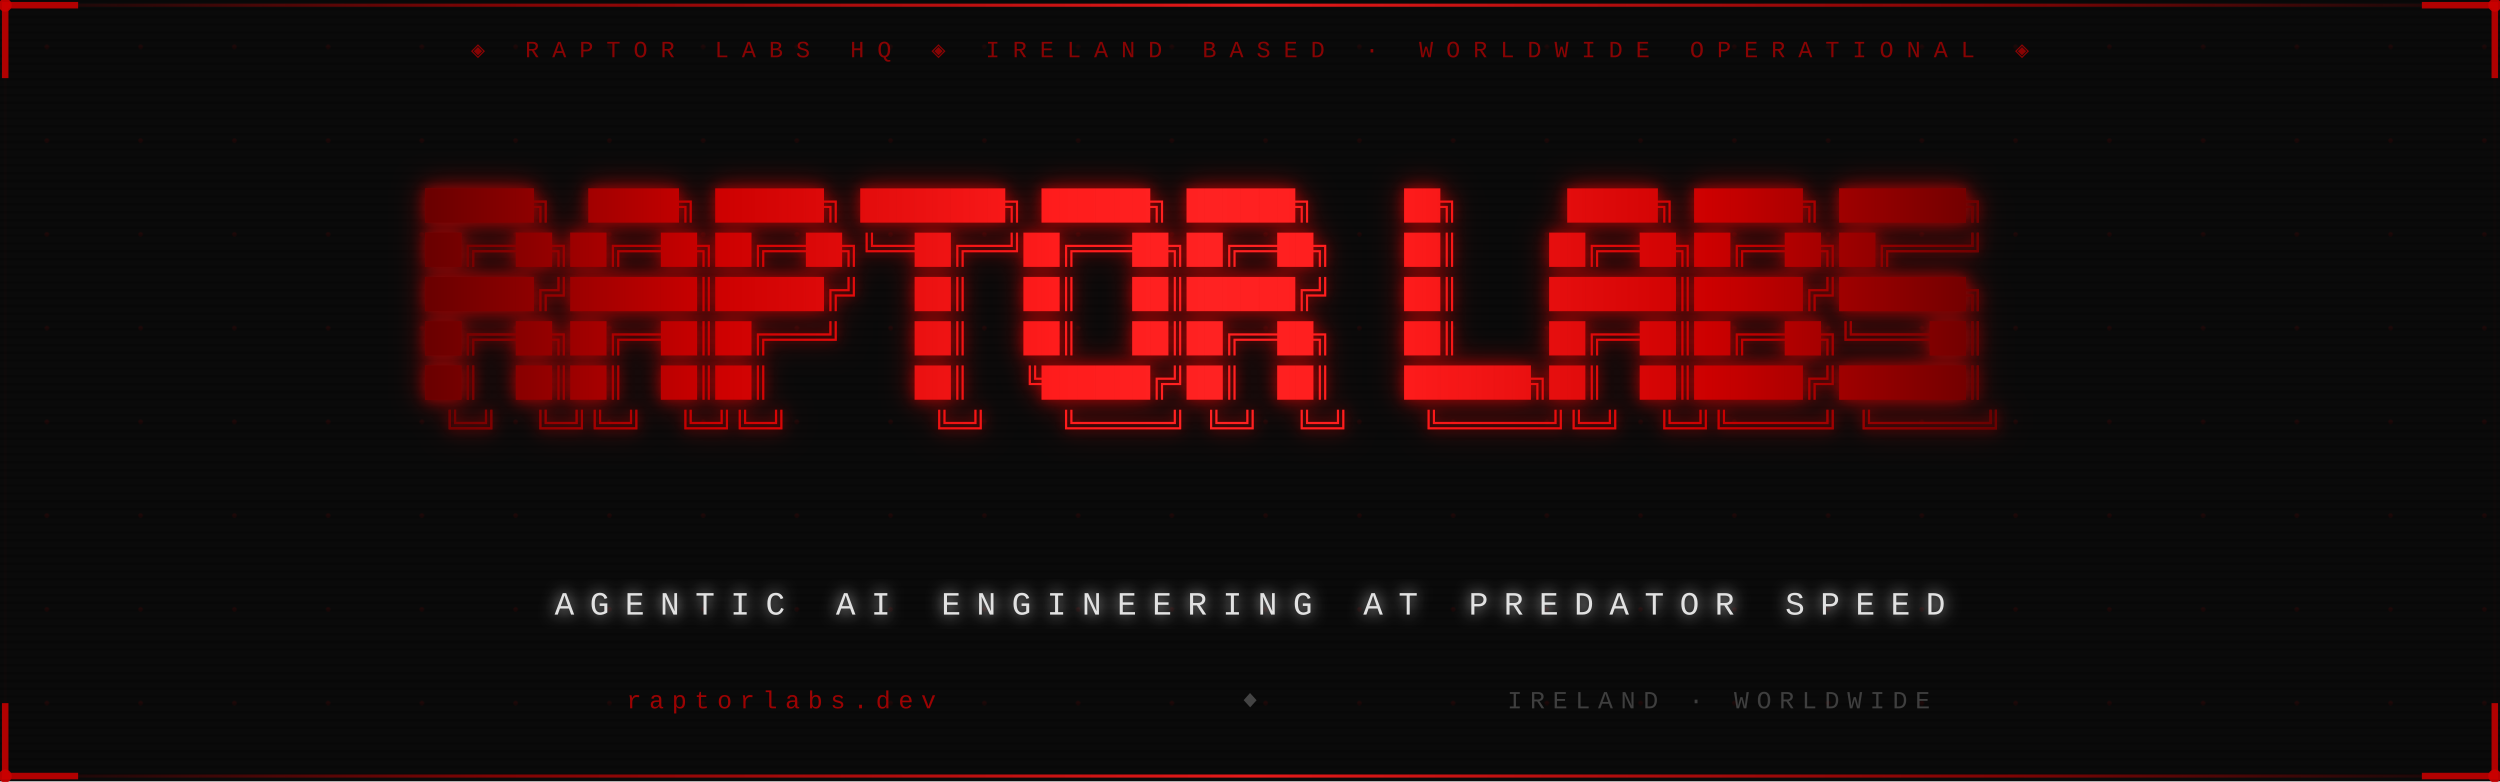
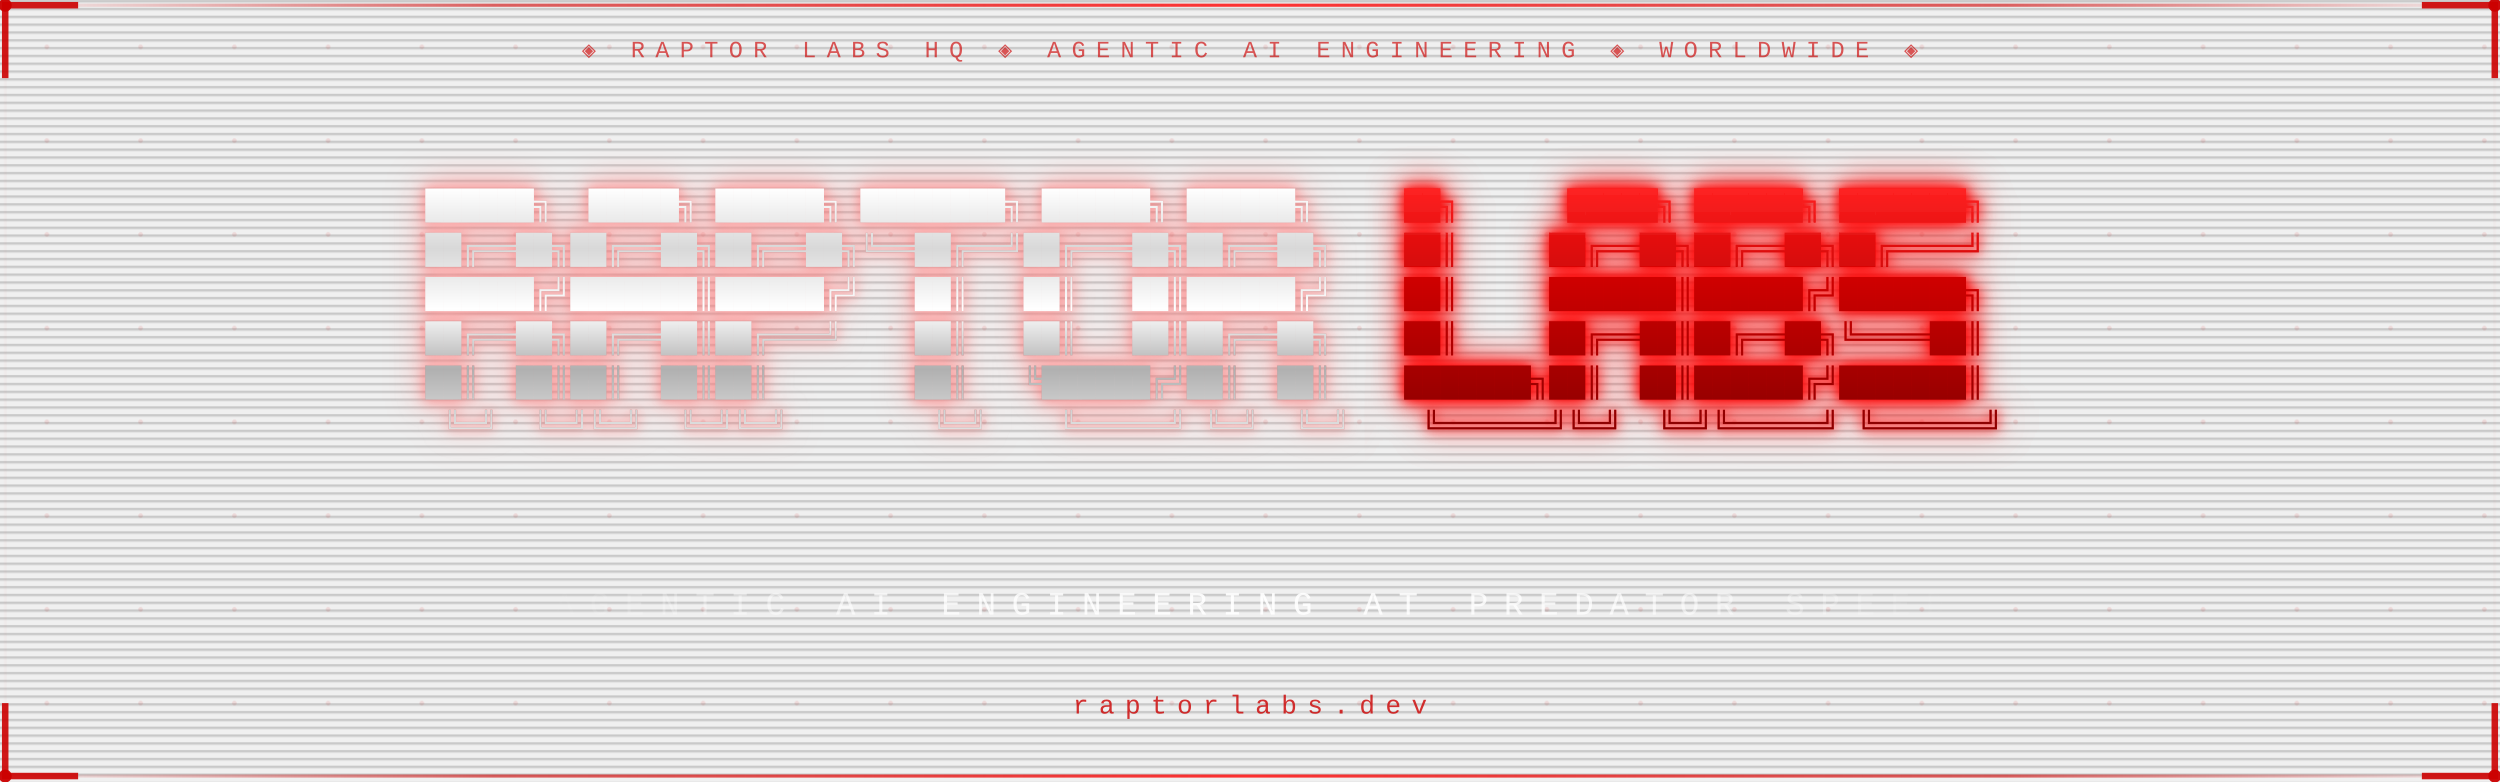
<svg xmlns="http://www.w3.org/2000/svg" viewBox="0 0 960 300">
  <defs>
    <pattern id="dots" x="0" y="0" width="36" height="36" patternUnits="userSpaceOnUse">
      <circle cx="18" cy="18" r="0.9" fill="#CC0000" opacity="0.10" />
    </pattern>
    <pattern id="scanlines" x="0" y="0" width="960" height="3" patternUnits="userSpaceOnUse">
-       <rect x="0" y="0" width="960" height="1" fill="#000000" opacity="0.18" />
+       <rect x="0" y="0" width="960" height="1" fill="#000000" opacity="0.15" />
    </pattern>
-     <filter id="redglow" x="-8%" y="-40%" width="116%" height="180%">
-       <feGaussianBlur in="SourceGraphic" stdDeviation="6" result="blur_outer" />
-       <feColorMatrix in="blur_outer" type="matrix" values="1 0 0 0 0.8                 0 0 0 0 0                 0 0 0 0 0                 0 0 0 0.9 0" result="glow_outer" />
-       <feGaussianBlur in="SourceGraphic" stdDeviation="2.5" result="blur_inner" />
-       <feColorMatrix in="blur_inner" type="matrix" values="1 0 0 0 0.9                 0 0 0 0 0                 0 0 0 0 0                 0 0 0 1 0" result="glow_inner" />
-       <feMerge>
-         <feMergeNode in="glow_outer" />
-         <feMergeNode in="glow_inner" />
-         <feMergeNode in="SourceGraphic" />
-       </feMerge>
-     </filter>
-     <filter id="subtleglow" x="-5%" y="-60%" width="110%" height="220%">
-       <feGaussianBlur in="SourceGraphic" stdDeviation="3" result="blur" />
-       <feMerge>
-         <feMergeNode in="blur" />
-         <feMergeNode in="SourceGraphic" />
-       </feMerge>
-     </filter>
-     <linearGradient id="asciiGrad" x1="0%" y1="0%" x2="100%" y2="0%">
-       <stop offset="0%" stop-color="#6B0000" />
-       <stop offset="18%" stop-color="#CC0000" />
-       <stop offset="40%" stop-color="#FF1C1C" />
-       <stop offset="50%" stop-color="#FF2222" />
-       <stop offset="62%" stop-color="#FF1C1C" />
-       <stop offset="82%" stop-color="#CC0000" />
-       <stop offset="100%" stop-color="#6B0000" />
+     <linearGradient id="chromeGrad" x1="0%" y1="0%" x2="0%" y2="100%">
+       <stop offset="0%" stop-color="#FFFFFF" />
+       <stop offset="25%" stop-color="#D8D8D8" />
+       <stop offset="50%" stop-color="#FFFFFF" />
+       <stop offset="75%" stop-color="#B0B0B0" />
+       <stop offset="100%" stop-color="#E0E0E0" />
+     </linearGradient>
+     <linearGradient id="labsRed" x1="0%" y1="0%" x2="0%" y2="100%">
+       <stop offset="0%" stop-color="#FF2222" />
+       <stop offset="40%" stop-color="#CC0000" />
+       <stop offset="100%" stop-color="#8B0000" />
    </linearGradient>
    <linearGradient id="borderGrad" x1="0%" y1="0%" x2="100%" y2="0%">
      <stop offset="0%" stop-color="#CC0000" stop-opacity="0.0" />
      <stop offset="20%" stop-color="#CC0000" stop-opacity="0.6" />
      <stop offset="50%" stop-color="#FF1C1C" stop-opacity="0.9" />
      <stop offset="80%" stop-color="#CC0000" stop-opacity="0.6" />
      <stop offset="100%" stop-color="#CC0000" stop-opacity="0.0" />
    </linearGradient>
+     <linearGradient id="whiteGrad" x1="0%" y1="0%" x2="100%" y2="0%">
+       <stop offset="0%" stop-color="#ffffff" stop-opacity="0.0" />
+       <stop offset="25%" stop-color="#ffffff" stop-opacity="0.8" />
+       <stop offset="50%" stop-color="#ffffff" stop-opacity="1.0" />
+       <stop offset="75%" stop-color="#ffffff" stop-opacity="0.8" />
+       <stop offset="100%" stop-color="#ffffff" stop-opacity="0.0" />
+     </linearGradient>
+     <filter id="redglow" x="-8%" y="-40%" width="116%" height="180%">
+       <feGaussianBlur in="SourceGraphic" stdDeviation="7" result="blur_outer" />
+       <feColorMatrix in="blur_outer" type="matrix" values="1 0 0 0 0.8  0 0 0 0 0  0 0 0 0 0  0 0 0 0.85 0" result="glow_outer" />
+       <feGaussianBlur in="SourceGraphic" stdDeviation="2.5" result="blur_inner" />
+       <feColorMatrix in="blur_inner" type="matrix" values="1 0 0 0 0.95 0 0 0 0 0  0 0 0 0 0  0 0 0 1    0" result="glow_inner" />
+       <feMerge>
+         <feMergeNode in="glow_outer" />
+         <feMergeNode in="glow_inner" />
+         <feMergeNode in="SourceGraphic" />
+       </feMerge>
+     </filter>
+     <filter id="whiteglow" x="-8%" y="-40%" width="116%" height="180%">
+       <feGaussianBlur in="SourceGraphic" stdDeviation="5" result="blur" />
+       <feColorMatrix in="blur" type="matrix" values="1 1 1 0 0  1 1 1 0 0  1 1 1 0 0  0 0 0 0.5 0" result="wglow" />
+       <feMerge>
+         <feMergeNode in="wglow" />
+         <feMergeNode in="SourceGraphic" />
+       </feMerge>
+     </filter>
+     <clipPath id="clipRaptor">
+       <rect x="0" y="0" width="524" height="300" />
+     </clipPath>
+     <clipPath id="clipLabs">
+       <rect x="524" y="0" width="436" height="300" />
+     </clipPath>
  </defs>
-   <rect width="960" height="300" fill="#0a0a0a" />
  <rect width="960" height="300" fill="url(#dots)" />
  <rect width="960" height="300" fill="url(#scanlines)" />
  <rect x="2" y="2" width="956" height="296" fill="none" stroke="url(#borderGrad)" stroke-width="1.2" />
-   <polyline points="2,30 2,2 30,2" fill="none" stroke="#CC0000" stroke-width="2.5" opacity="0.85" />
-   <polyline points="930,2 958,2 958,30" fill="none" stroke="#CC0000" stroke-width="2.5" opacity="0.85" />
-   <polyline points="2,270 2,298 30,298" fill="none" stroke="#CC0000" stroke-width="2.5" opacity="0.85" />
-   <polyline points="930,298 958,298 958,270" fill="none" stroke="#CC0000" stroke-width="2.5" opacity="0.85" />
-   <circle cx="2" cy="2" r="2.5" fill="#CC0000" opacity="0.9" />
-   <circle cx="958" cy="2" r="2.5" fill="#CC0000" opacity="0.9" />
-   <circle cx="2" cy="298" r="2.5" fill="#CC0000" opacity="0.9" />
-   <circle cx="958" cy="298" r="2.5" fill="#CC0000" opacity="0.9" />
-   <text x="480" y="22" text-anchor="middle" font-family="'Courier New', Courier, monospace" font-size="9" fill="#CC0000" letter-spacing="5" opacity="0.65">
-     ◈  RAPTOR LABS HQ  ◈  IRELAND BASED · WORLDWIDE OPERATIONAL  ◈
+   <polyline points="2,30 2,2 30,2" fill="none" stroke="#CC0000" stroke-width="2.5" opacity="0.9" />
+   <polyline points="930,2 958,2 958,30" fill="none" stroke="#CC0000" stroke-width="2.5" opacity="0.9" />
+   <polyline points="2,270 2,298 30,298" fill="none" stroke="#CC0000" stroke-width="2.5" opacity="0.9" />
+   <polyline points="930,298 958,298 958,270" fill="none" stroke="#CC0000" stroke-width="2.5" opacity="0.9" />
+   <circle cx="2" cy="2" r="2.5" fill="#CC0000" opacity="0.95" />
+   <circle cx="958" cy="2" r="2.5" fill="#CC0000" opacity="0.95" />
+   <circle cx="2" cy="298" r="2.5" fill="#CC0000" opacity="0.95" />
+   <circle cx="958" cy="298" r="2.5" fill="#CC0000" opacity="0.95" />
+   <text x="480" y="22" text-anchor="middle" font-family="'Courier New', Courier, monospace" font-size="9" fill="#CC0000" letter-spacing="4" opacity="0.65">
+     ◈  RAPTOR LABS HQ  ◈  AGENTIC AI ENGINEERING  ◈  WORLDWIDE  ◈
  </text>
  <text font-family="'Courier New', Courier, monospace" font-size="11.6" fill="#CC0000" filter="url(#redglow)" text-anchor="middle" xml:space="preserve" opacity="0.55">
    <tspan x="480" y="82">██████╗  █████╗ ██████╗ ████████╗ ██████╗ ██████╗     ██╗      █████╗ ██████╗ ███████╗</tspan>
    <tspan x="480" dy="17">██╔══██╗██╔══██╗██╔══██╗╚══██╔══╝██╔═══██╗██╔══██╗    ██║     ██╔══██╗██╔══██╗██╔════╝</tspan>
    <tspan x="480" dy="17">██████╔╝███████║██████╔╝   ██║   ██║   ██║██████╔╝    ██║     ███████║██████╔╝███████╗</tspan>
    <tspan x="480" dy="17">██╔══██╗██╔══██║██╔═══╝    ██║   ██║   ██║██╔══██╗    ██║     ██╔══██║██╔══██╗╚════██║</tspan>
    <tspan x="480" dy="17">██║  ██║██║  ██║██║        ██║   ╚██████╔╝██║  ██║    ███████╗██║  ██║██████╔╝███████║</tspan>
    <tspan x="480" dy="17">╚═╝  ╚═╝╚═╝  ╚═╝╚═╝        ╚═╝    ╚═════╝ ╚═╝  ╚═╝    ╚══════╝╚═╝  ╚═╝╚═════╝ ╚══════╝</tspan>
  </text>
-   <text font-family="'Courier New', Courier, monospace" font-size="11.6" fill="url(#asciiGrad)" text-anchor="middle" xml:space="preserve">
+   <text font-family="'Courier New', Courier, monospace" font-size="11.6" fill="url(#chromeGrad)" filter="url(#whiteglow)" text-anchor="middle" xml:space="preserve" clip-path="url(#clipRaptor)">
+     <tspan x="480" y="82">██████╗  █████╗ ██████╗ ████████╗ ██████╗ ██████╗     ██╗      █████╗ ██████╗ ███████╗</tspan>
+     <tspan x="480" dy="17">██╔══██╗██╔══██╗██╔══██╗╚══██╔══╝██╔═══██╗██╔══██╗    ██║     ██╔══██╗██╔══██╗██╔════╝</tspan>
+     <tspan x="480" dy="17">██████╔╝███████║██████╔╝   ██║   ██║   ██║██████╔╝    ██║     ███████║██████╔╝███████╗</tspan>
+     <tspan x="480" dy="17">██╔══██╗██╔══██║██╔═══╝    ██║   ██║   ██║██╔══██╗    ██║     ██╔══██║██╔══██╗╚════██║</tspan>
+     <tspan x="480" dy="17">██║  ██║██║  ██║██║        ██║   ╚██████╔╝██║  ██║    ███████╗██║  ██║██████╔╝███████║</tspan>
+     <tspan x="480" dy="17">╚═╝  ╚═╝╚═╝  ╚═╝╚═╝        ╚═╝    ╚═════╝ ╚═╝  ╚═╝    ╚══════╝╚═╝  ╚═╝╚═════╝ ╚══════╝</tspan>
+   </text>
+   <text font-family="'Courier New', Courier, monospace" font-size="11.6" fill="url(#labsRed)" filter="url(#redglow)" text-anchor="middle" xml:space="preserve" clip-path="url(#clipLabs)">
    <tspan x="480" y="82">██████╗  █████╗ ██████╗ ████████╗ ██████╗ ██████╗     ██╗      █████╗ ██████╗ ███████╗</tspan>
    <tspan x="480" dy="17">██╔══██╗██╔══██╗██╔══██╗╚══██╔══╝██╔═══██╗██╔══██╗    ██║     ██╔══██╗██╔══██╗██╔════╝</tspan>
    <tspan x="480" dy="17">██████╔╝███████║██████╔╝   ██║   ██║   ██║██████╔╝    ██║     ███████║██████╔╝███████╗</tspan>
    <tspan x="480" dy="17">██╔══██╗██╔══██║██╔═══╝    ██║   ██║   ██║██╔══██╗    ██║     ██╔══██║██╔══██╗╚════██║</tspan>
    <tspan x="480" dy="17">██║  ██║██║  ██║██║        ██║   ╚██████╔╝██║  ██║    ███████╗██║  ██║██████╔╝███████║</tspan>
    <tspan x="480" dy="17">╚═╝  ╚═╝╚═╝  ╚═╝╚═╝        ╚═╝    ╚═════╝ ╚═╝  ╚═╝    ╚══════╝╚═╝  ╚═╝╚═════╝ ╚══════╝</tspan>
  </text>
  <line x1="80" y1="213" x2="880" y2="213" stroke="url(#borderGrad)" stroke-width="0.8" />
-   <text x="480" y="236" text-anchor="middle" font-family="'Courier New', Courier, monospace" font-size="12.5" fill="#ffffff" letter-spacing="6" opacity="0.88" filter="url(#subtleglow)">
+   <text x="480" y="236" text-anchor="middle" font-family="'Courier New', Courier, monospace" font-size="12.5" fill="url(#whiteGrad)" letter-spacing="6" opacity="0.92">
    AGENTIC AI ENGINEERING AT PREDATOR SPEED
  </text>
  <line x1="80" y1="252" x2="880" y2="252" stroke="url(#borderGrad)" stroke-width="0.6" />
-   <text x="300" y="272" text-anchor="middle" font-family="'Courier New', Courier, monospace" font-size="9.5" fill="#CC0000" letter-spacing="3" opacity="0.75">
-     raptorlabs.dev
-   </text>
-   <text x="480" y="272" text-anchor="middle" font-family="'Courier New', Courier, monospace" font-size="9.5" fill="#444444" letter-spacing="1">
-     ◆
-   </text>
-   <text x="660" y="272" text-anchor="middle" font-family="'Courier New', Courier, monospace" font-size="9.5" fill="#555555" letter-spacing="3" opacity="0.7">
-     IRELAND · WORLDWIDE
-   </text>
+   <text x="480" y="274" text-anchor="middle" font-family="'Courier New', Courier, monospace" font-size="10" fill="#CC0000" letter-spacing="4" opacity="0.8">raptorlabs.dev</text>
</svg>
